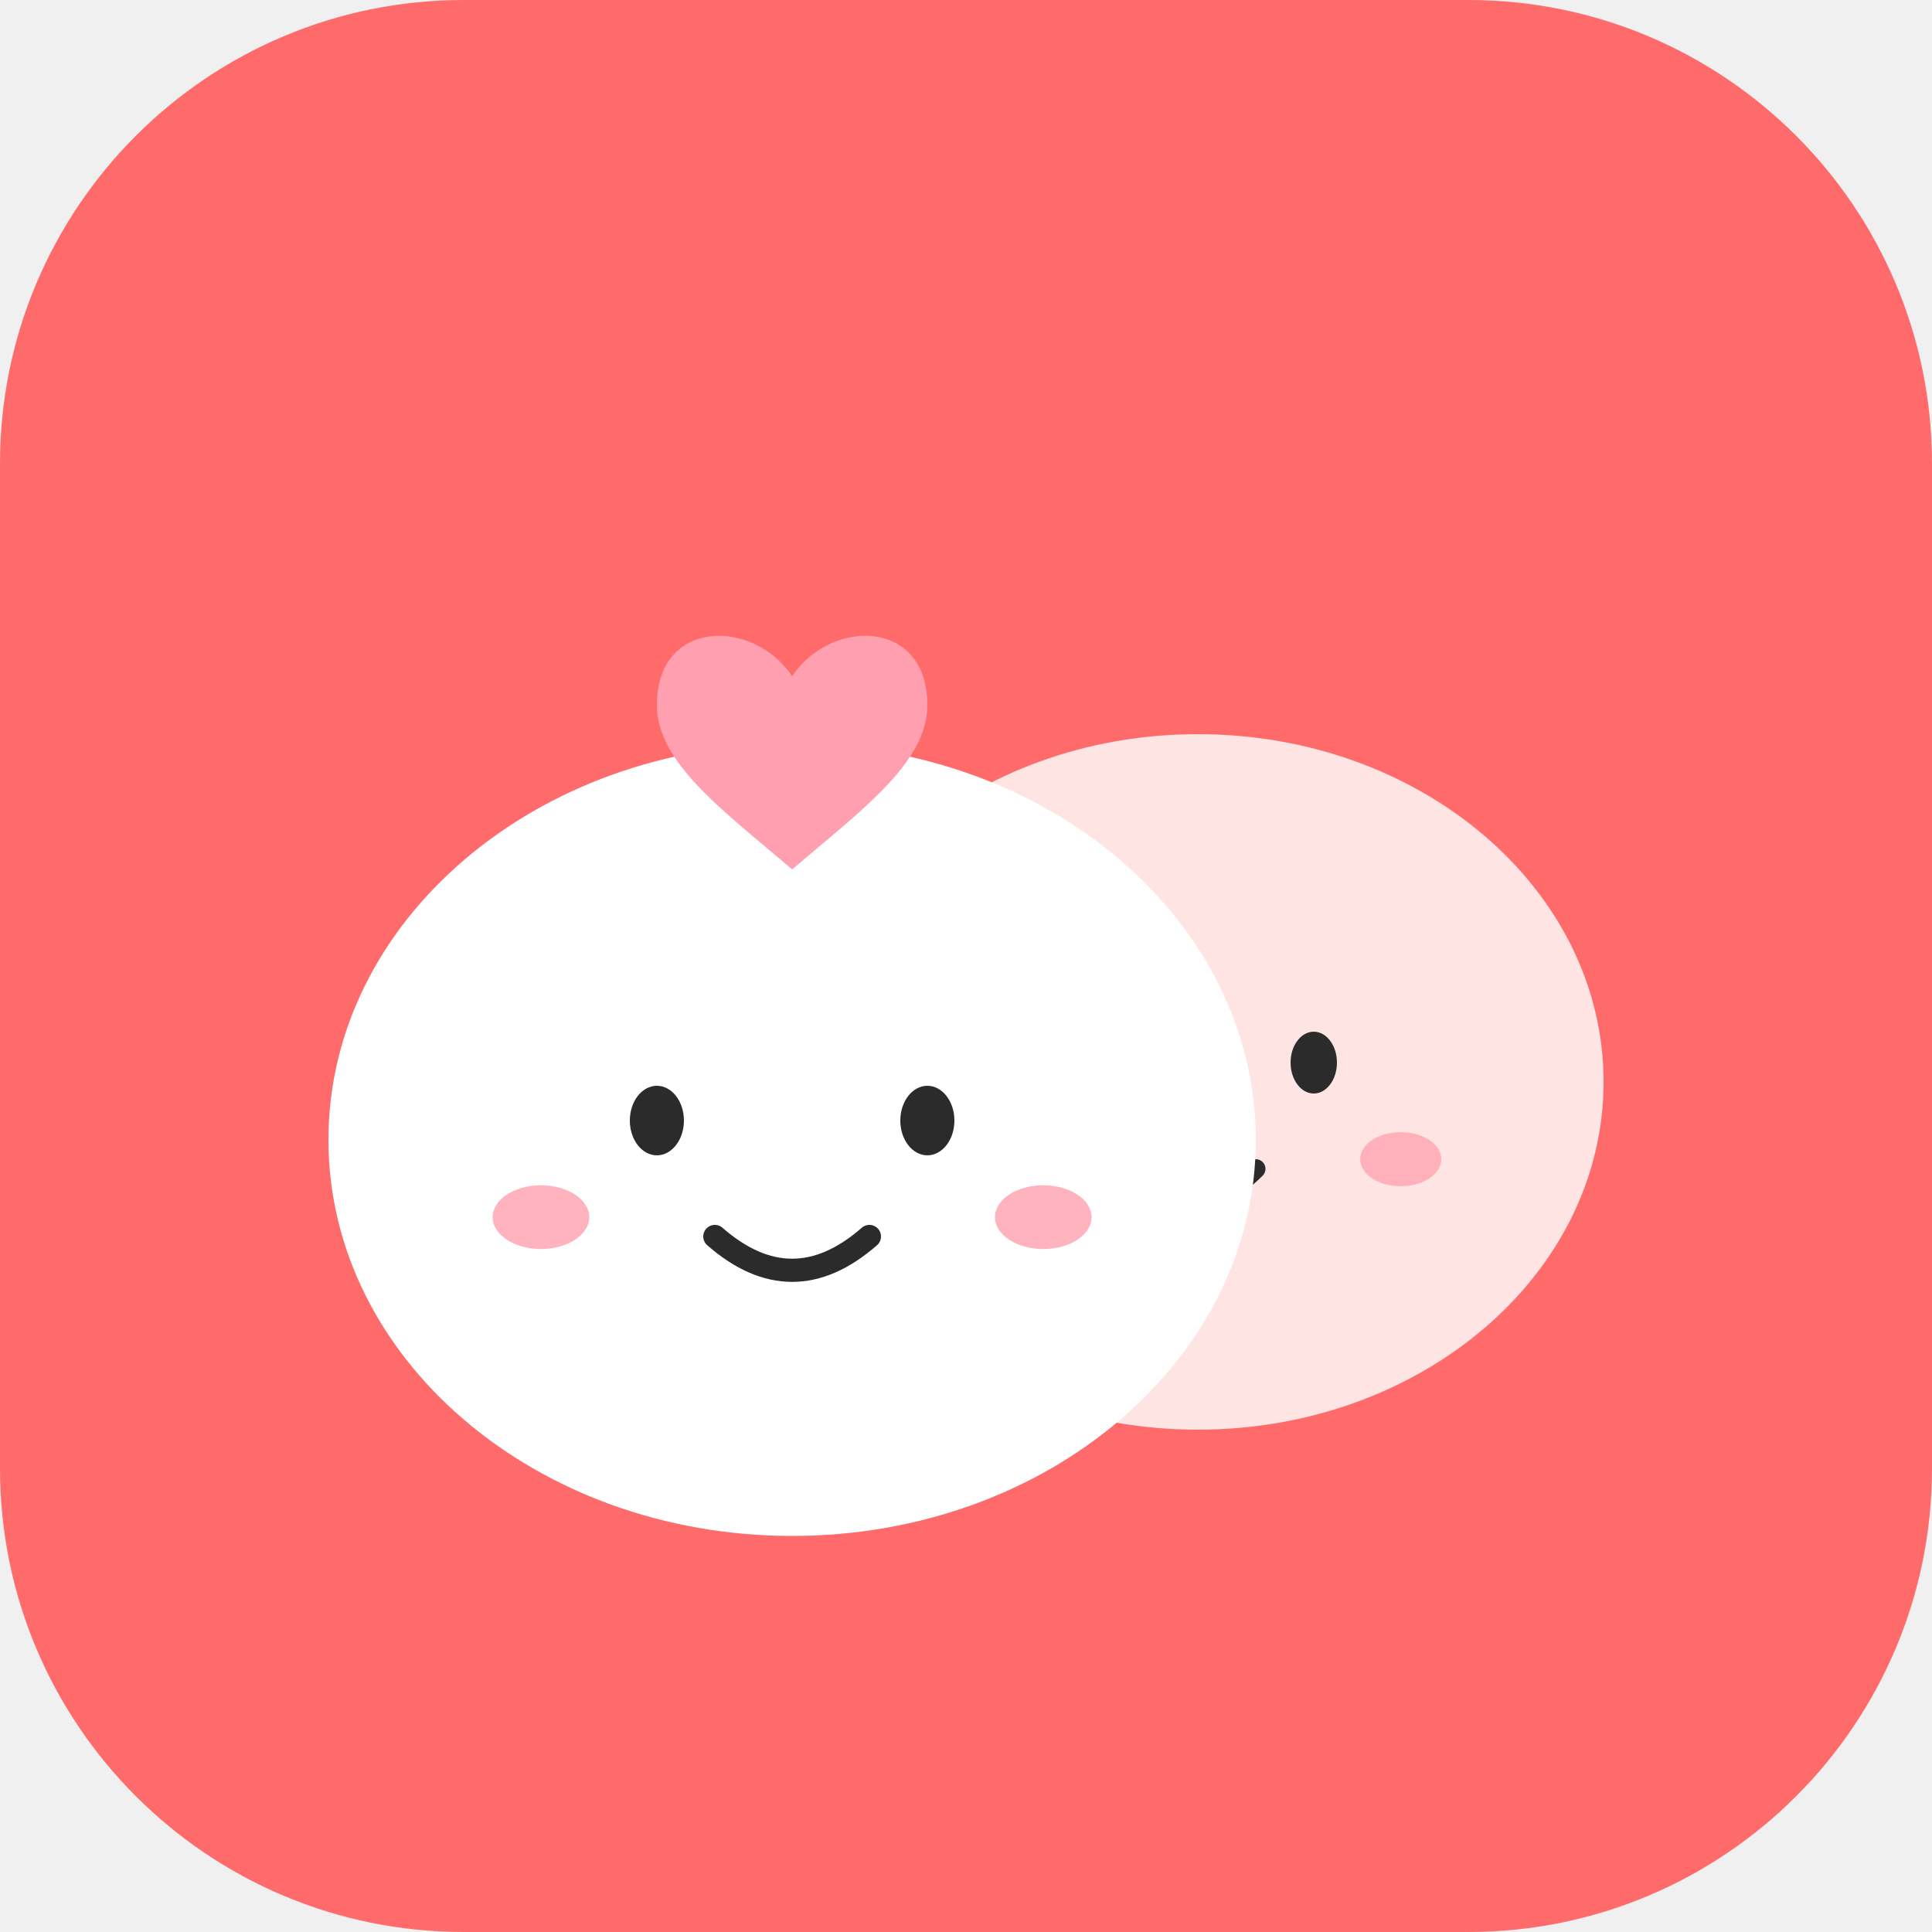
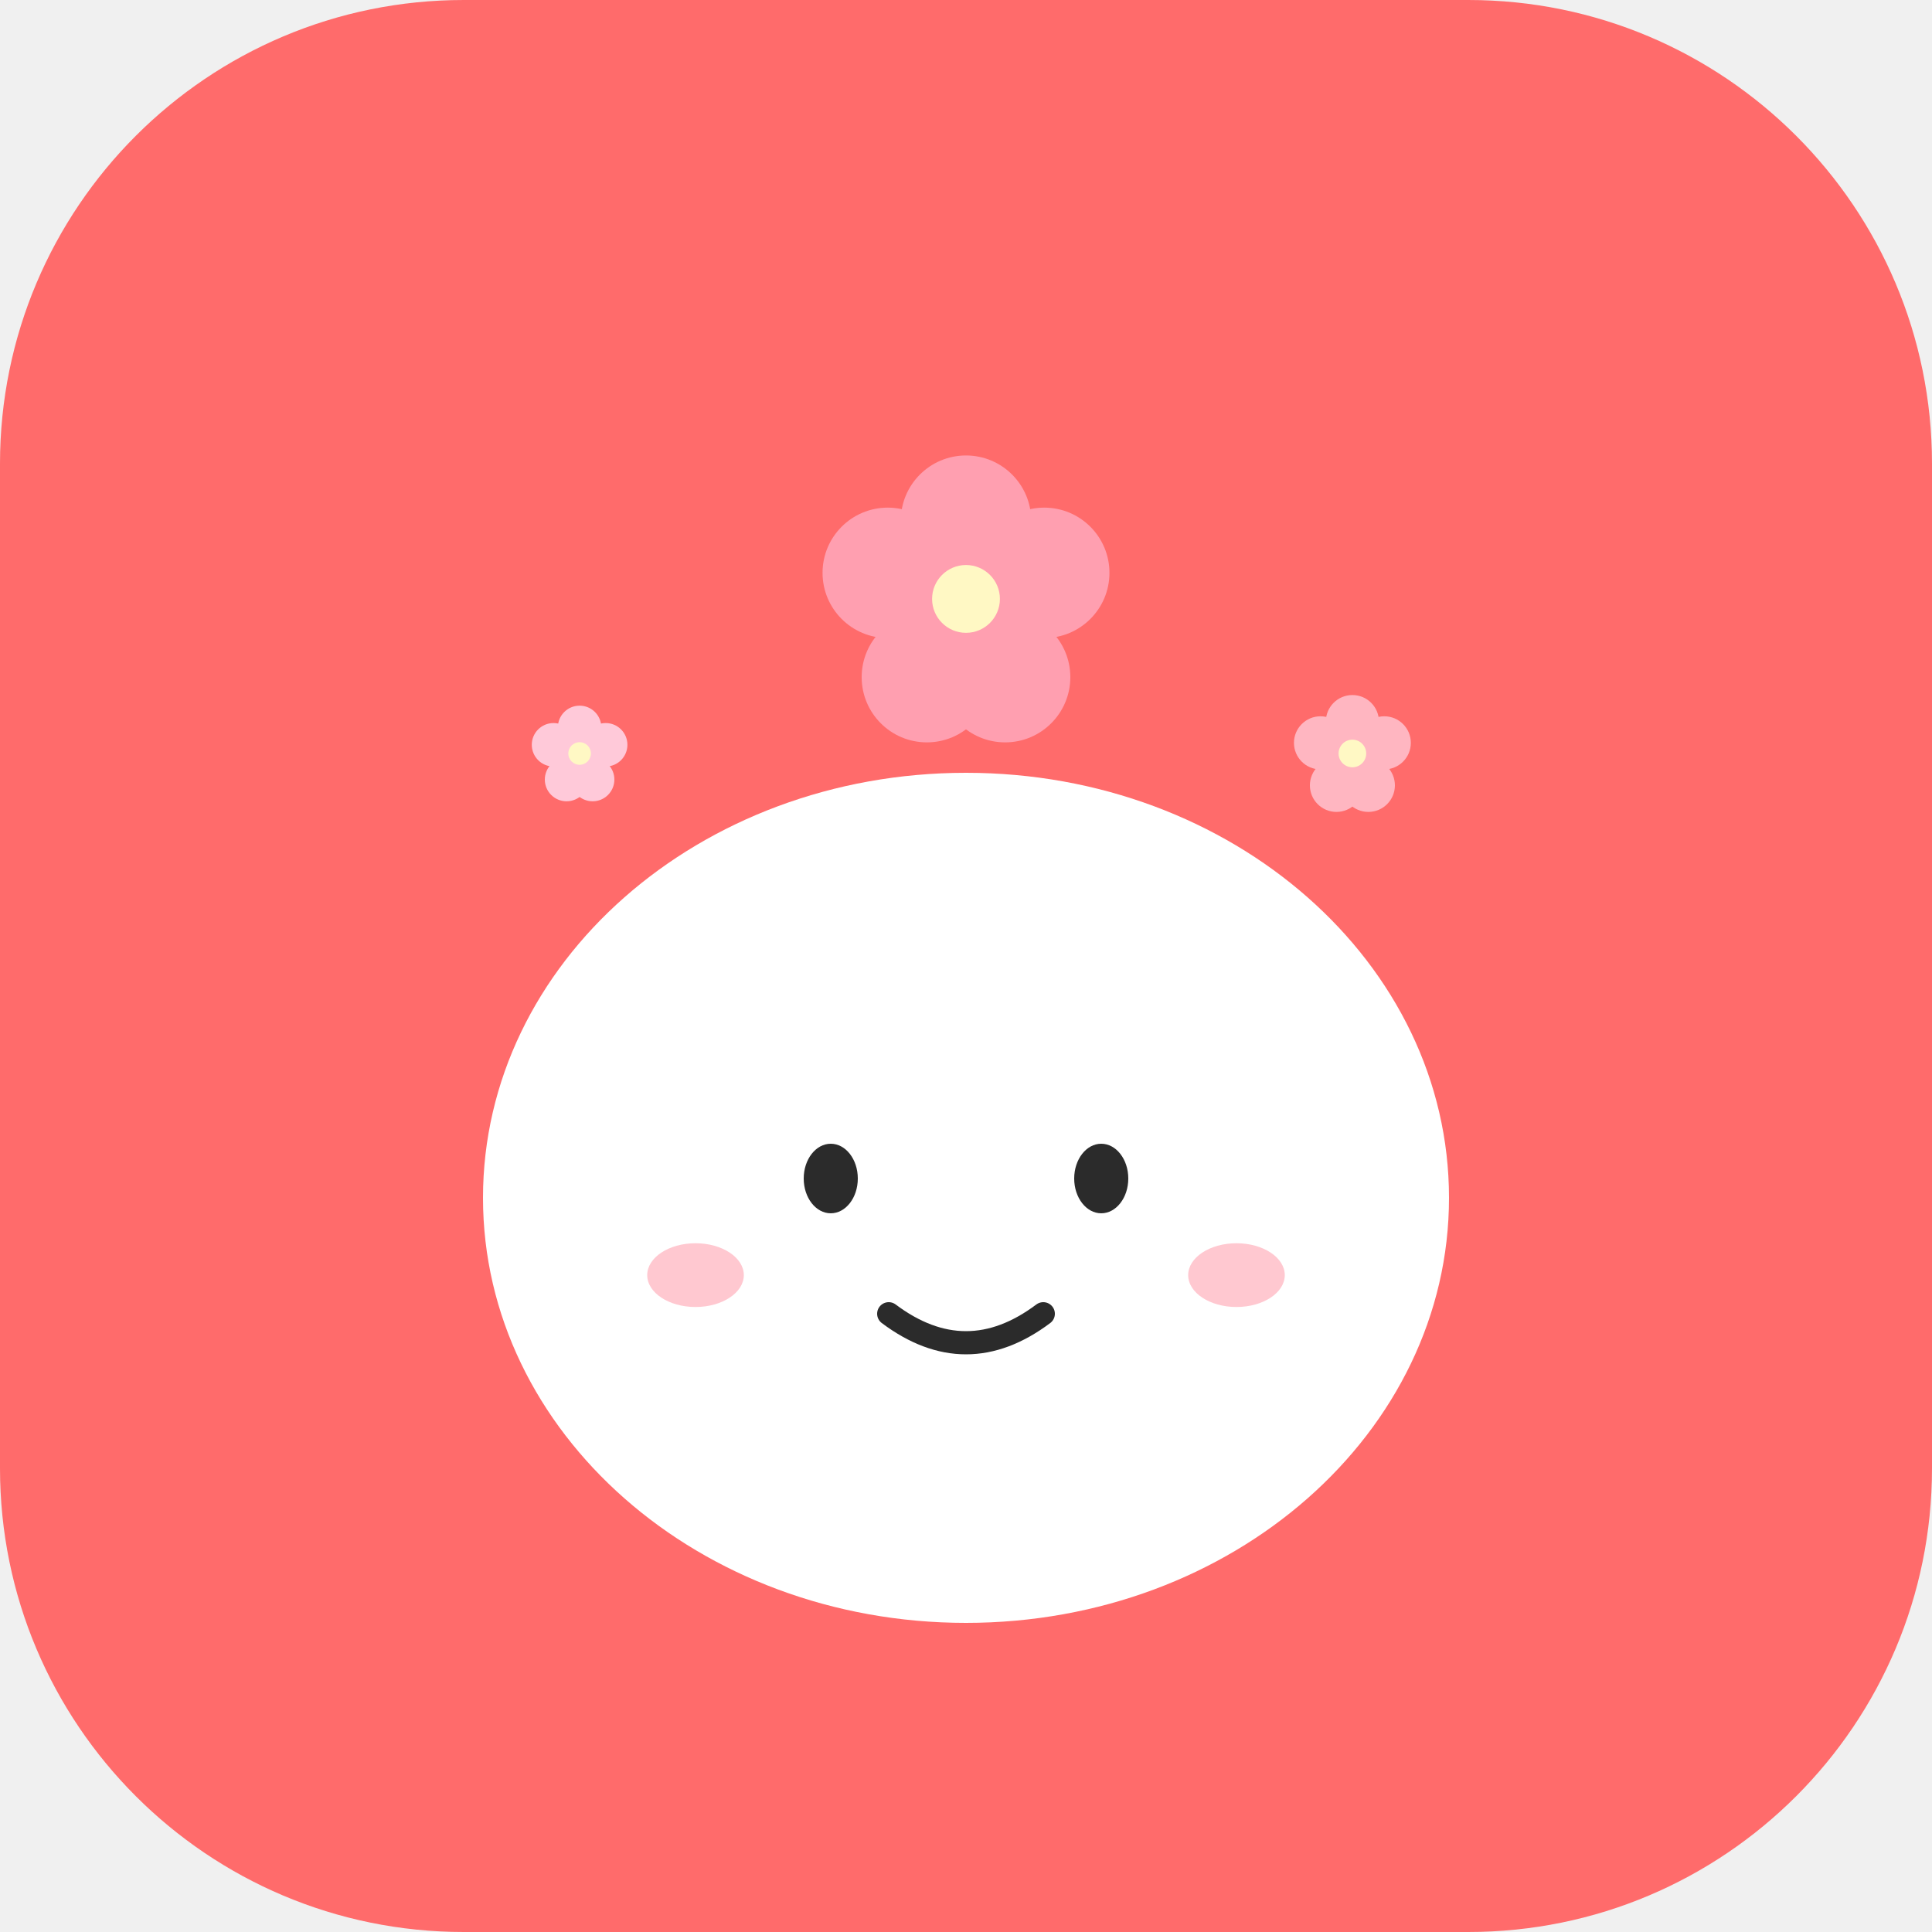
<svg xmlns="http://www.w3.org/2000/svg" width="200" height="200" viewBox="0 0 200 200" fill="none">
  <rect width="200" height="200" rx="48" fill="#FF6B6B" />
-   <g>
-     <ellipse cx="124" cy="112" rx="42" ry="36" fill="#FFE4E4" />
-     <ellipse cx="112" cy="110" rx="2.4" ry="3.2" fill="#2B2B2B" />
-     <ellipse cx="136" cy="110" rx="2.4" ry="3.2" fill="#2B2B2B" />
-     <path d="M118 121 Q124 127 130 121" stroke="#2B2B2B" stroke-width="2" stroke-linecap="round" fill="none" />
-     <ellipse cx="103" cy="120" rx="4.2" ry="2.8" fill="#FF9AAA" opacity="0.7" />
-     <ellipse cx="145" cy="120" rx="4.2" ry="2.8" fill="#FF9AAA" opacity="0.7" />
+   <ellipse cx="100" cy="124" rx="50" ry="44" fill="#FFFFFF" />
+   <g transform="translate(100 62)">
+     <g transform="scale(1.35)">
+       <circle cx="0" cy="-6" r="5" fill="#FF9FB0" />
+       <circle cx="6" cy="-2" r="5" fill="#FF9FB0" />
+       <circle cx="3" cy="6" r="5" fill="#FF9FB0" />
+       <circle cx="-3" cy="6" r="5" fill="#FF9FB0" />
+       <circle cx="-6" cy="-2" r="5" fill="#FF9FB0" />
+       <circle cx="0" cy="0" r="2.6" fill="#FFF8C4" />
+     </g>
  </g>
-   <g>
-     <ellipse cx="82" cy="118" rx="48" ry="41" fill="#FFFFFF" />
-     <path d="M82 70 C78 64 68 64 68 73 C68 79 75 84 82 90 C89 84 96 79 96 73 C96 64 86 64 82 70 Z" fill="#FF9FB0" />
-     <ellipse cx="68" cy="116" rx="2.8" ry="3.6" fill="#2B2B2B" />
-     <ellipse cx="96" cy="116" rx="2.8" ry="3.6" fill="#2B2B2B" />
-     <path d="M74 128 Q82 135 90 128" stroke="#2B2B2B" stroke-width="2.4" stroke-linecap="round" fill="none" />
-     <ellipse cx="56" cy="126" rx="5" ry="3.3" fill="#FF9AAA" opacity="0.75" />
-     <ellipse cx="108" cy="126" rx="5" ry="3.3" fill="#FF9AAA" opacity="0.75" />
+   <g transform="translate(140 78)">
+     <g transform="scale(0.55)">
+       <circle cx="0" cy="-6" r="5" fill="#FFB6C1" />
+       <circle cx="6" cy="-2" r="5" fill="#FFB6C1" />
+       <circle cx="3" cy="6" r="5" fill="#FFB6C1" />
+       <circle cx="-3" cy="6" r="5" fill="#FFB6C1" />
+       <circle cx="-6" cy="-2" r="5" fill="#FFB6C1" />
+       <circle cx="0" cy="0" r="2.6" fill="#FFF8C4" />
+     </g>
  </g>
+   <g transform="translate(60 78)">
+     <g transform="scale(0.45)">
+       <circle cx="0" cy="-6" r="5" fill="#FFC9D9" />
+       <circle cx="6" cy="-2" r="5" fill="#FFC9D9" />
+       <circle cx="3" cy="6" r="5" fill="#FFC9D9" />
+       <circle cx="-3" cy="6" r="5" fill="#FFC9D9" />
+       <circle cx="-6" cy="-2" r="5" fill="#FFC9D9" />
+       <circle cx="0" cy="0" r="2.6" fill="#FFF8C4" />
+     </g>
+   </g>
+   <ellipse cx="86" cy="122" rx="2.8" ry="3.6" fill="#2B2B2B" />
+   <ellipse cx="114" cy="122" rx="2.8" ry="3.6" fill="#2B2B2B" />
+   <path d="M92 136 Q100 142 108 136" stroke="#2B2B2B" stroke-width="2.4" stroke-linecap="round" fill="none" />
+   <ellipse cx="72" cy="132" rx="5" ry="3.3" fill="#FF9AAA" opacity="0.55" />
+   <ellipse cx="128" cy="132" rx="5" ry="3.3" fill="#FF9AAA" opacity="0.55" />
</svg>
